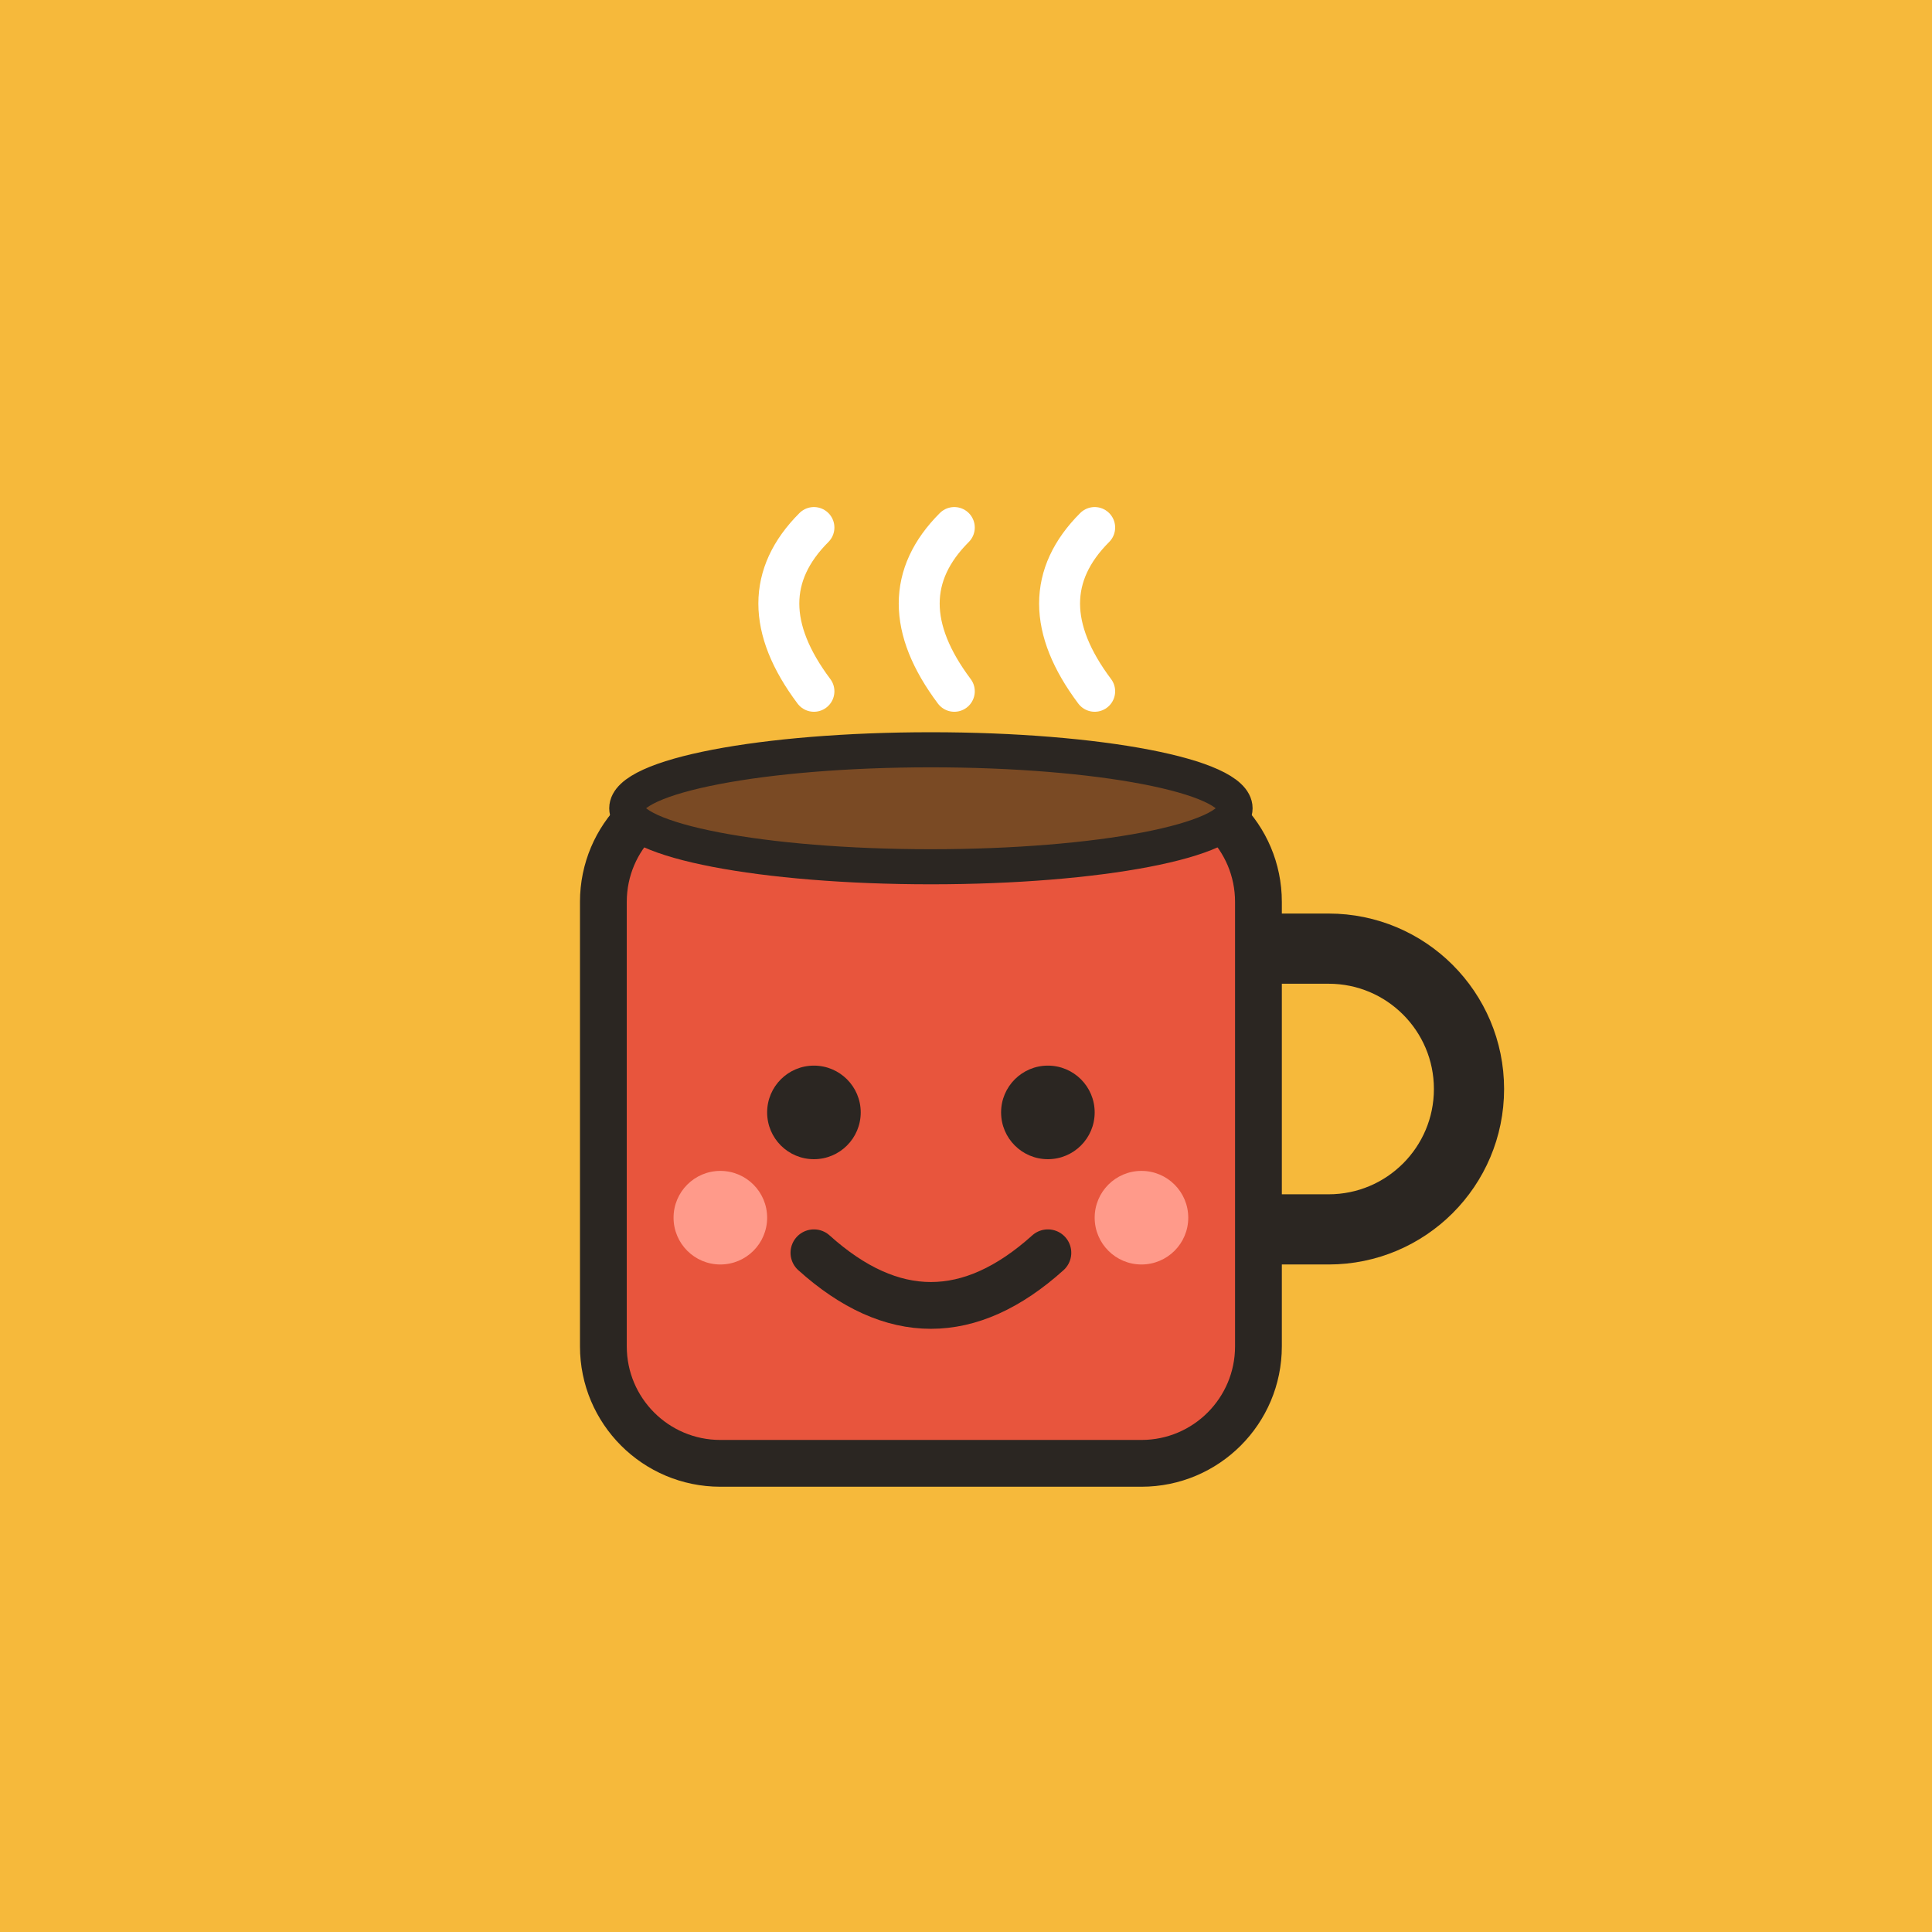
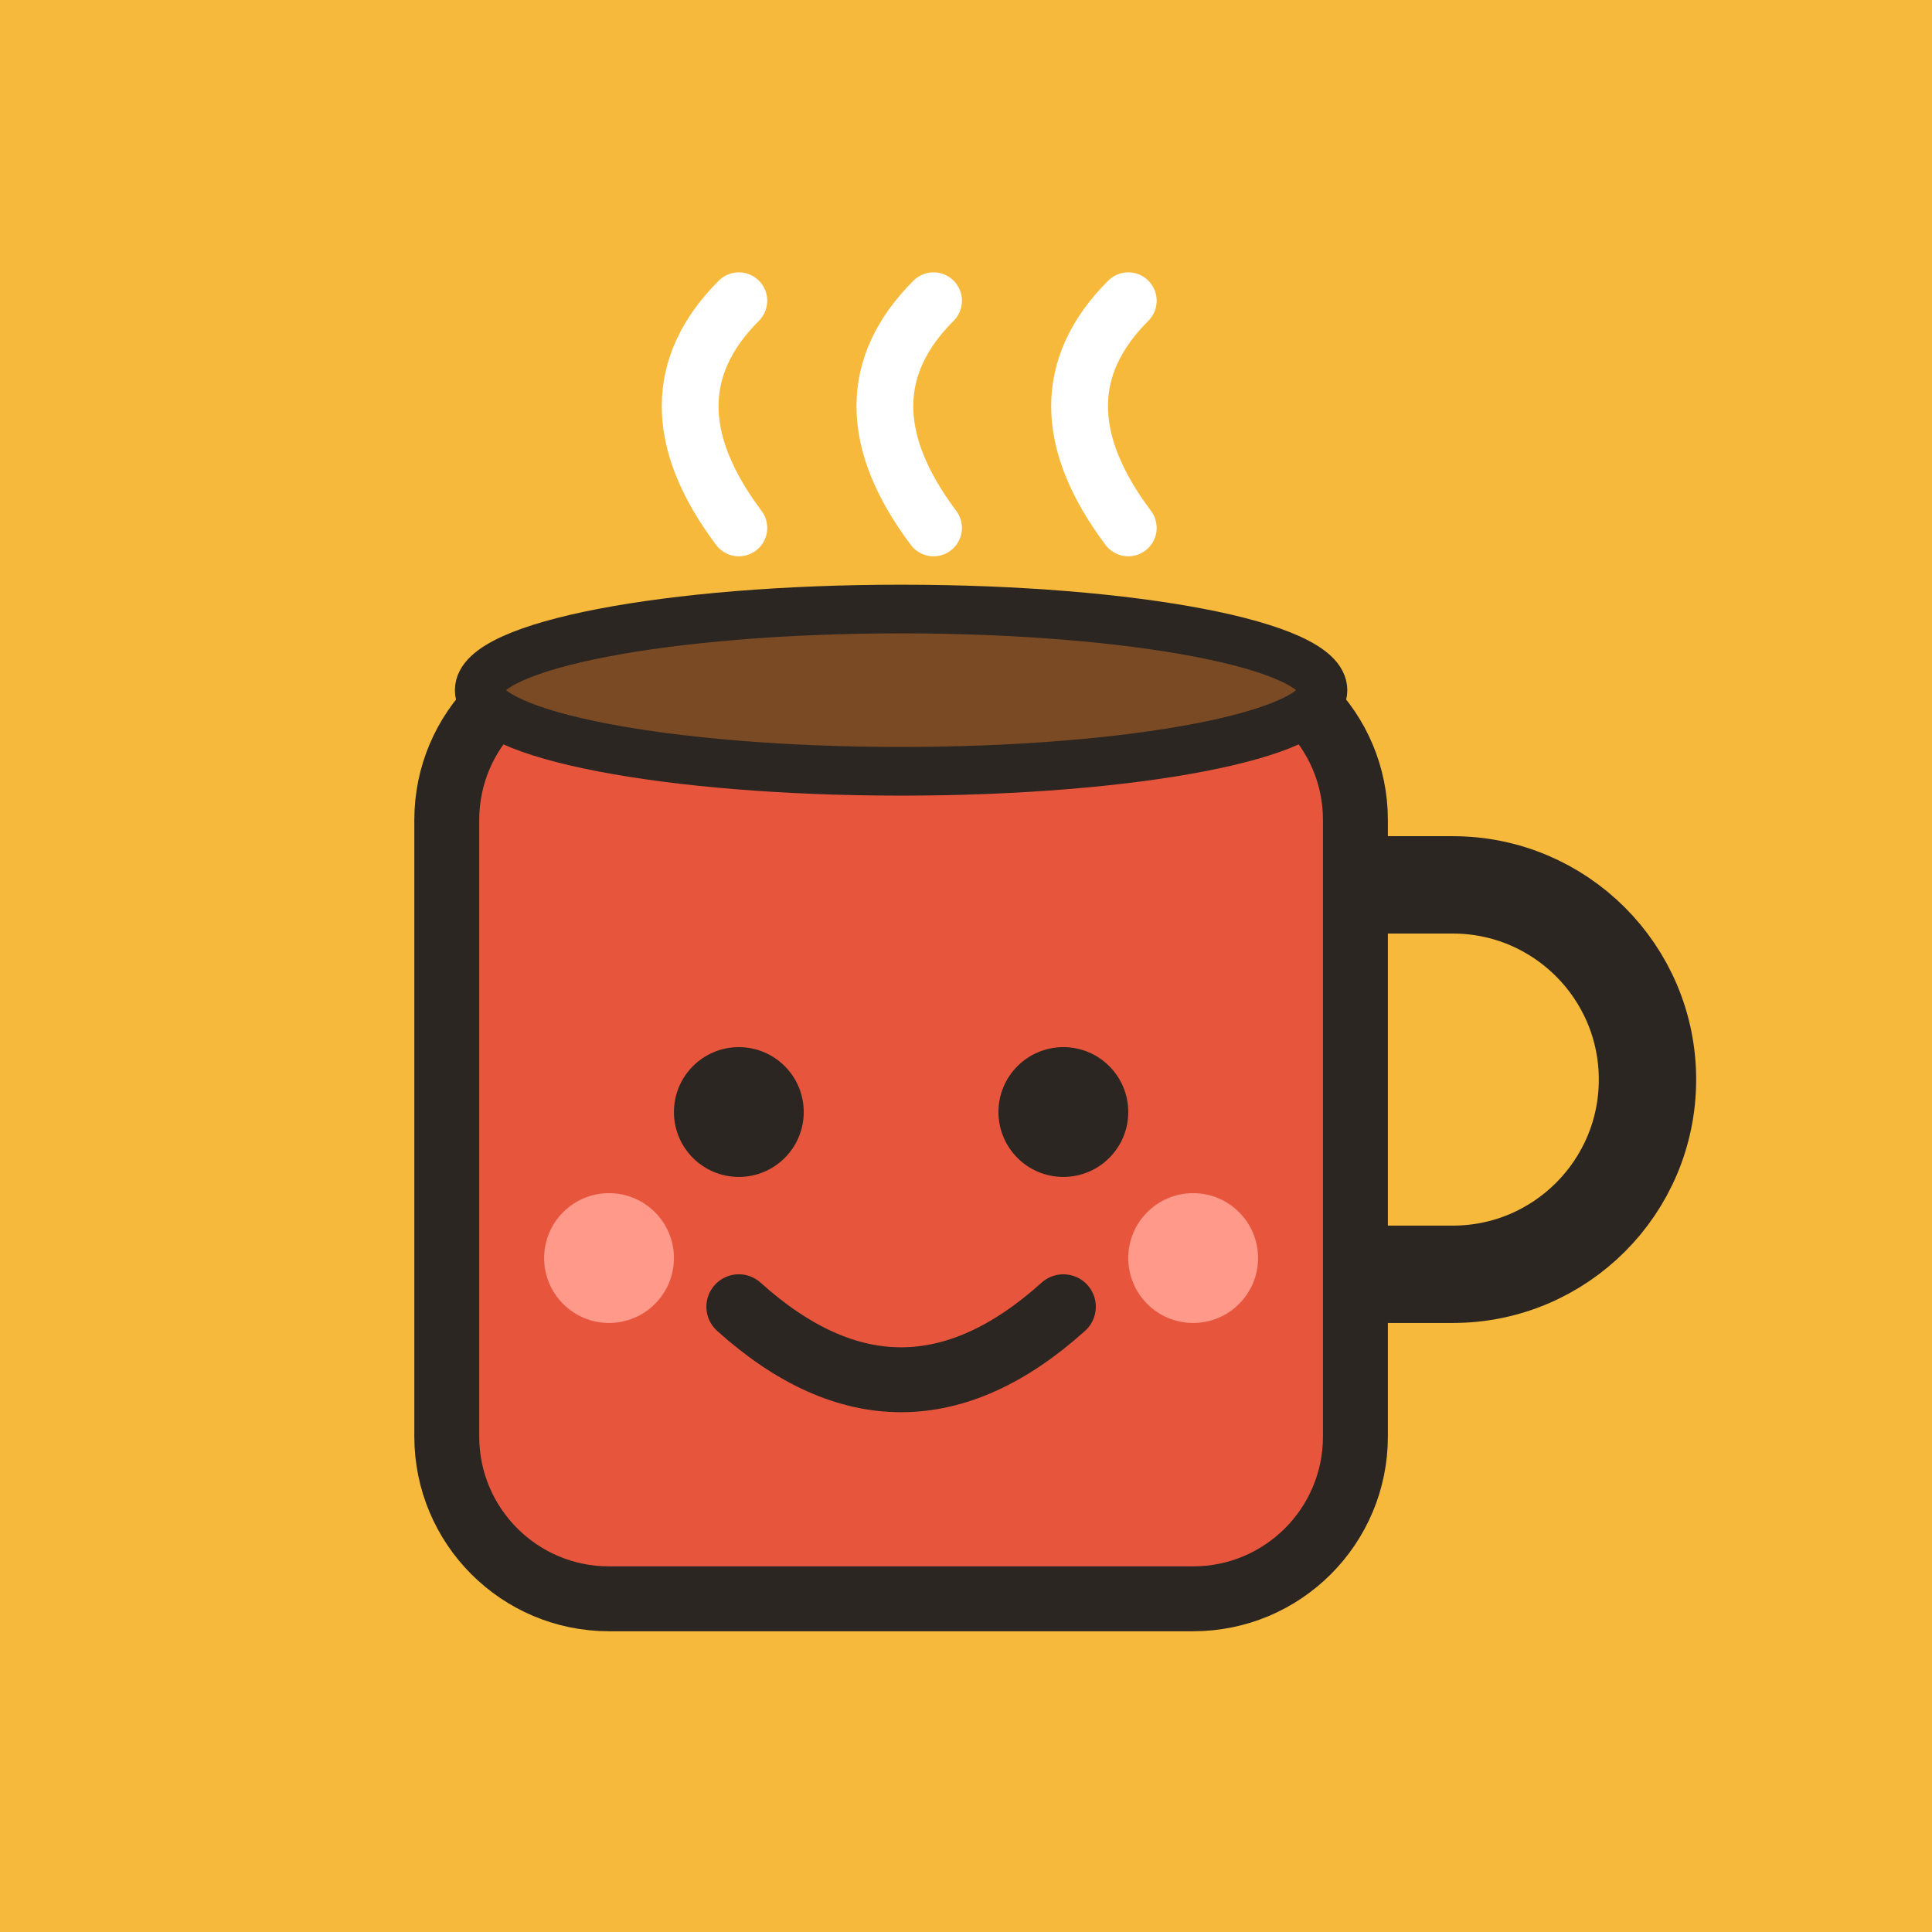
<svg xmlns="http://www.w3.org/2000/svg" viewBox="0 0 512 512">
  <rect width="512" height="512" fill="#f6b93b" />
-   <g transform="translate(256 270) scale(3.1) translate(-51 -46)">
+   <g transform="translate(256 256) scale(4.3) translate(-52 -45)">
    <path d="M38 18 q-6 -8 0 -14 M50 18 q-6 -8 0 -14 M62 18 q-6 -8 0 -14" stroke="#fff" stroke-width="3.5" fill="none" stroke-linecap="round" />
    <path d="M74 40 h8 a12 12 0 0 1 0 24 h-8" stroke="#2b2622" stroke-width="6" fill="none" />
    <rect x="20" y="26" width="56" height="58" rx="10" fill="#e8553d" stroke="#2b2622" stroke-width="4" />
    <ellipse cx="48" cy="28" rx="26" ry="5" fill="#7a4a24" stroke="#2b2622" stroke-width="3" />
    <circle cx="38" cy="54" r="4" fill="#2b2622" />
    <circle cx="58" cy="54" r="4" fill="#2b2622" />
    <path d="M38 66 q10 9 20 0" stroke="#2b2622" stroke-width="4" fill="none" stroke-linecap="round" />
    <circle cx="30" cy="63" r="4" fill="#ff9a8a" />
    <circle cx="66" cy="63" r="4" fill="#ff9a8a" />
  </g>
</svg>
